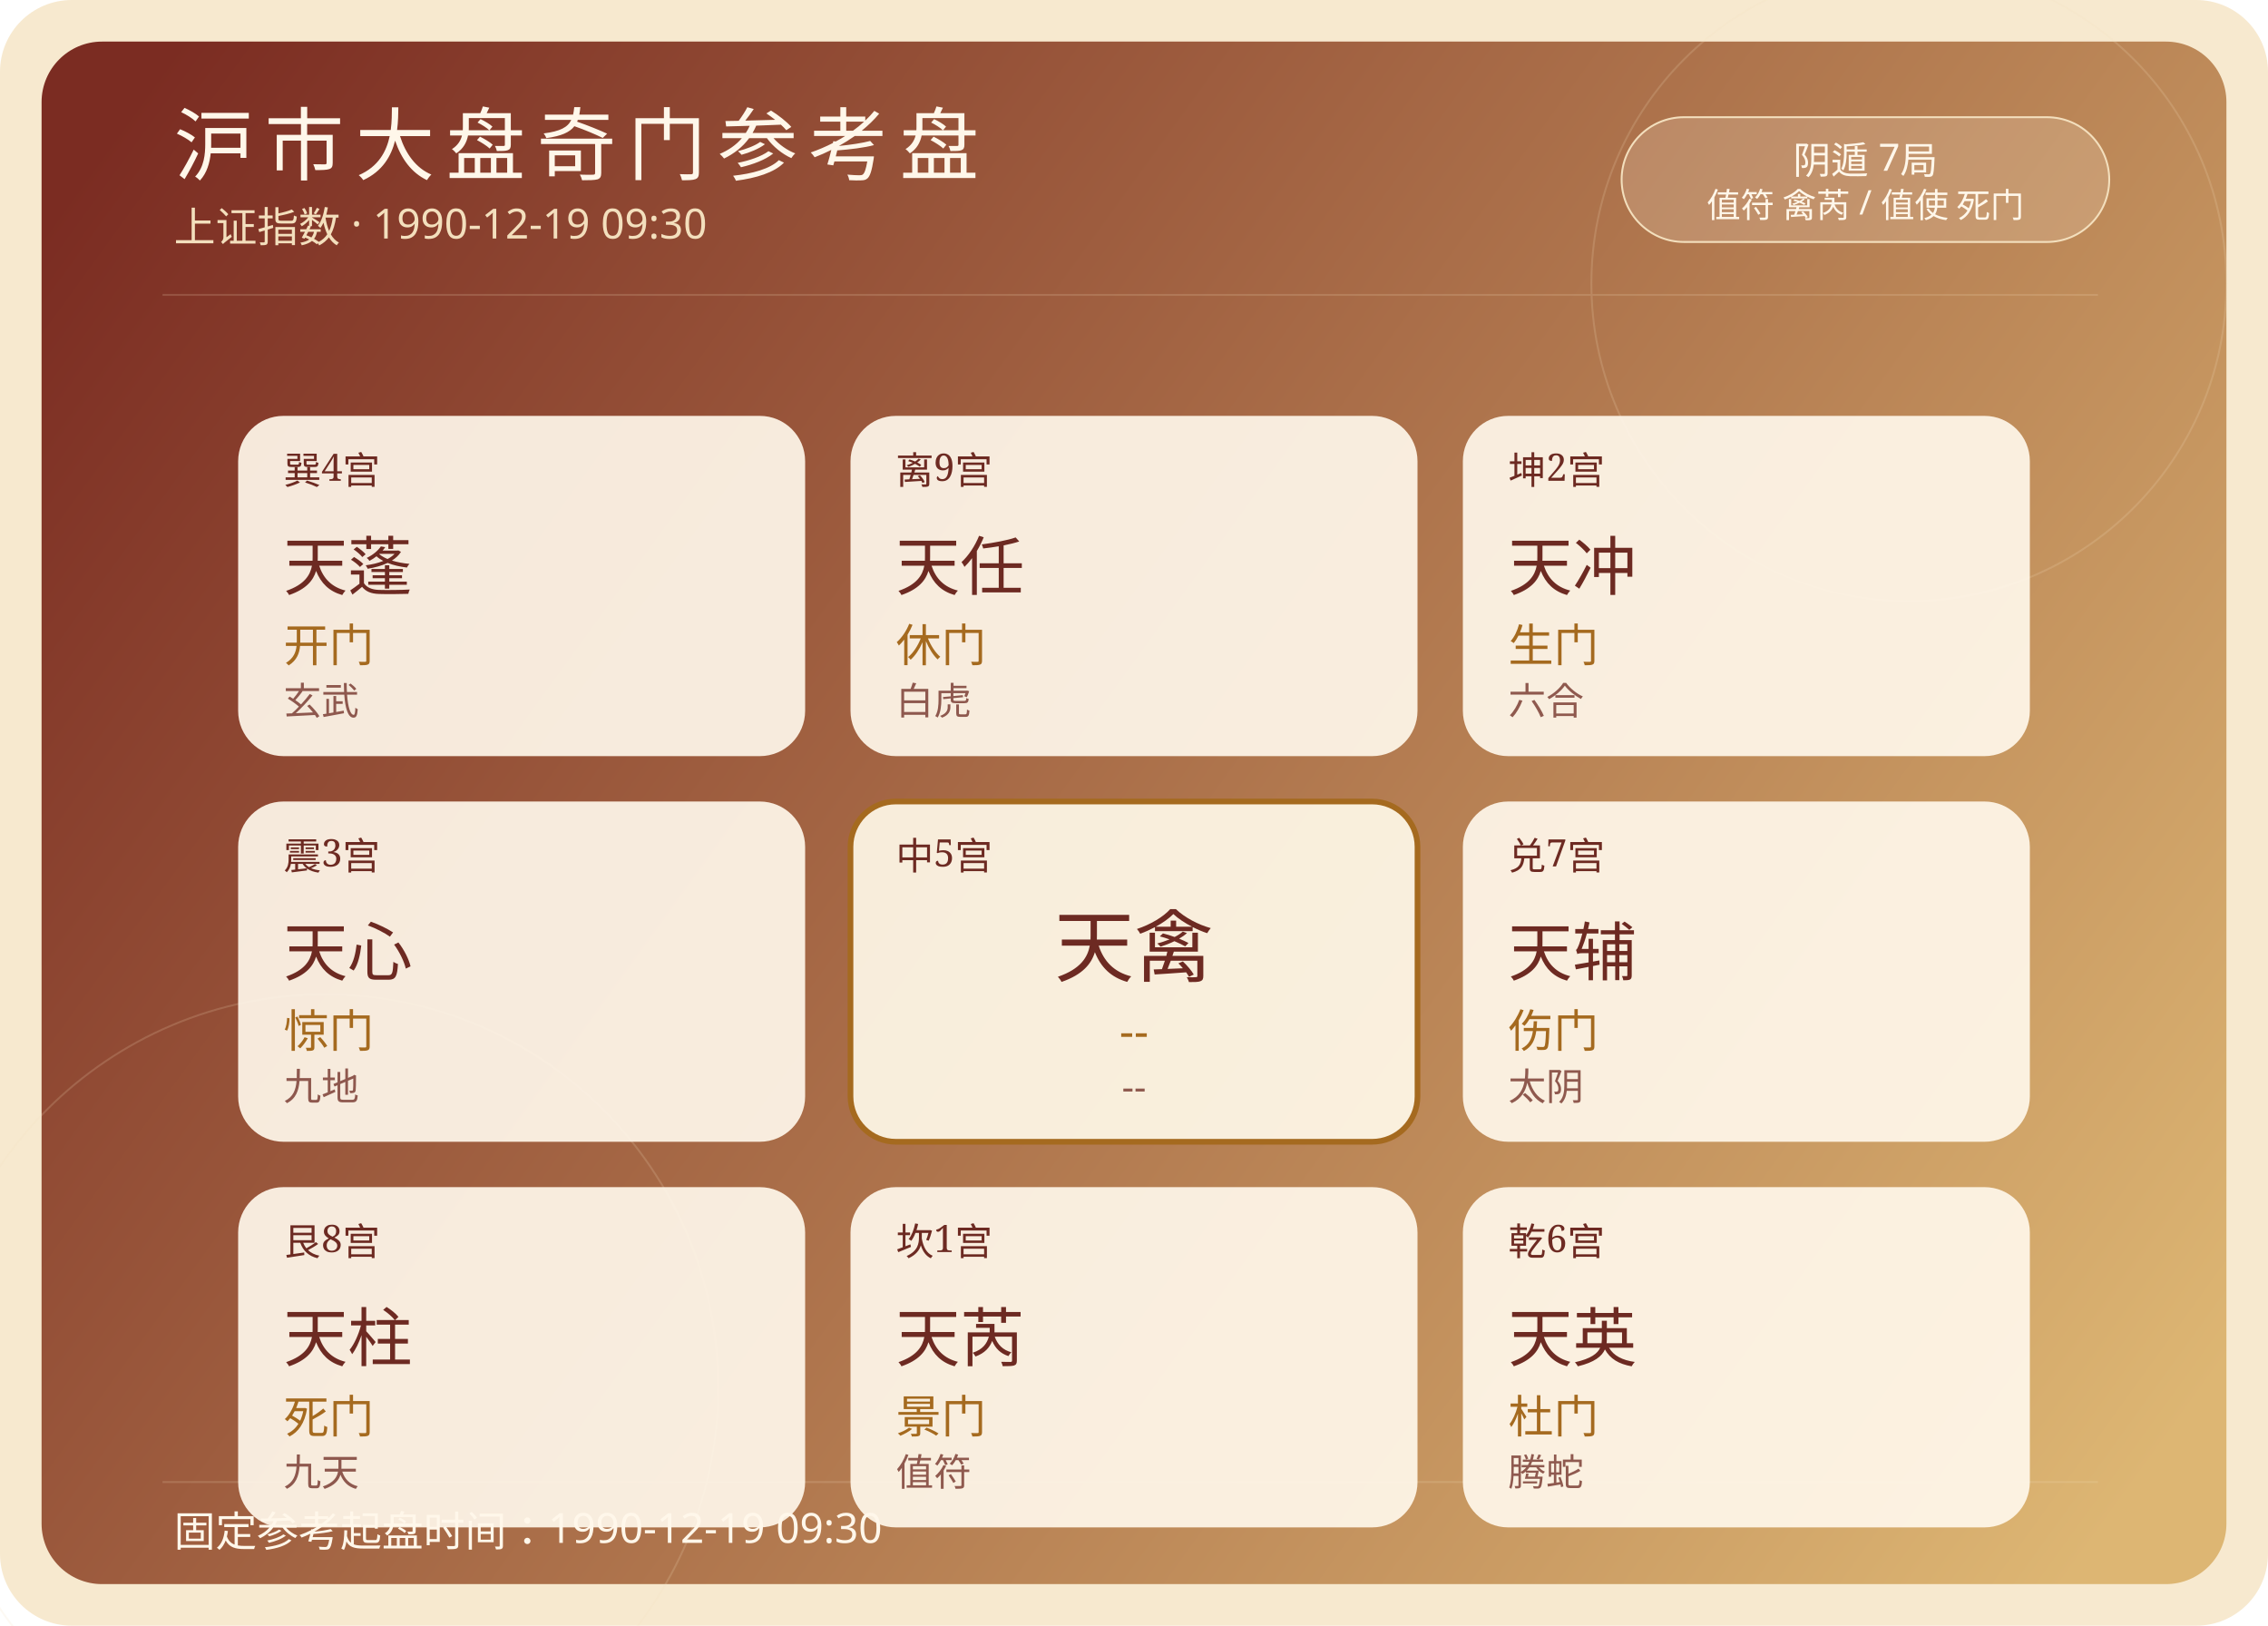
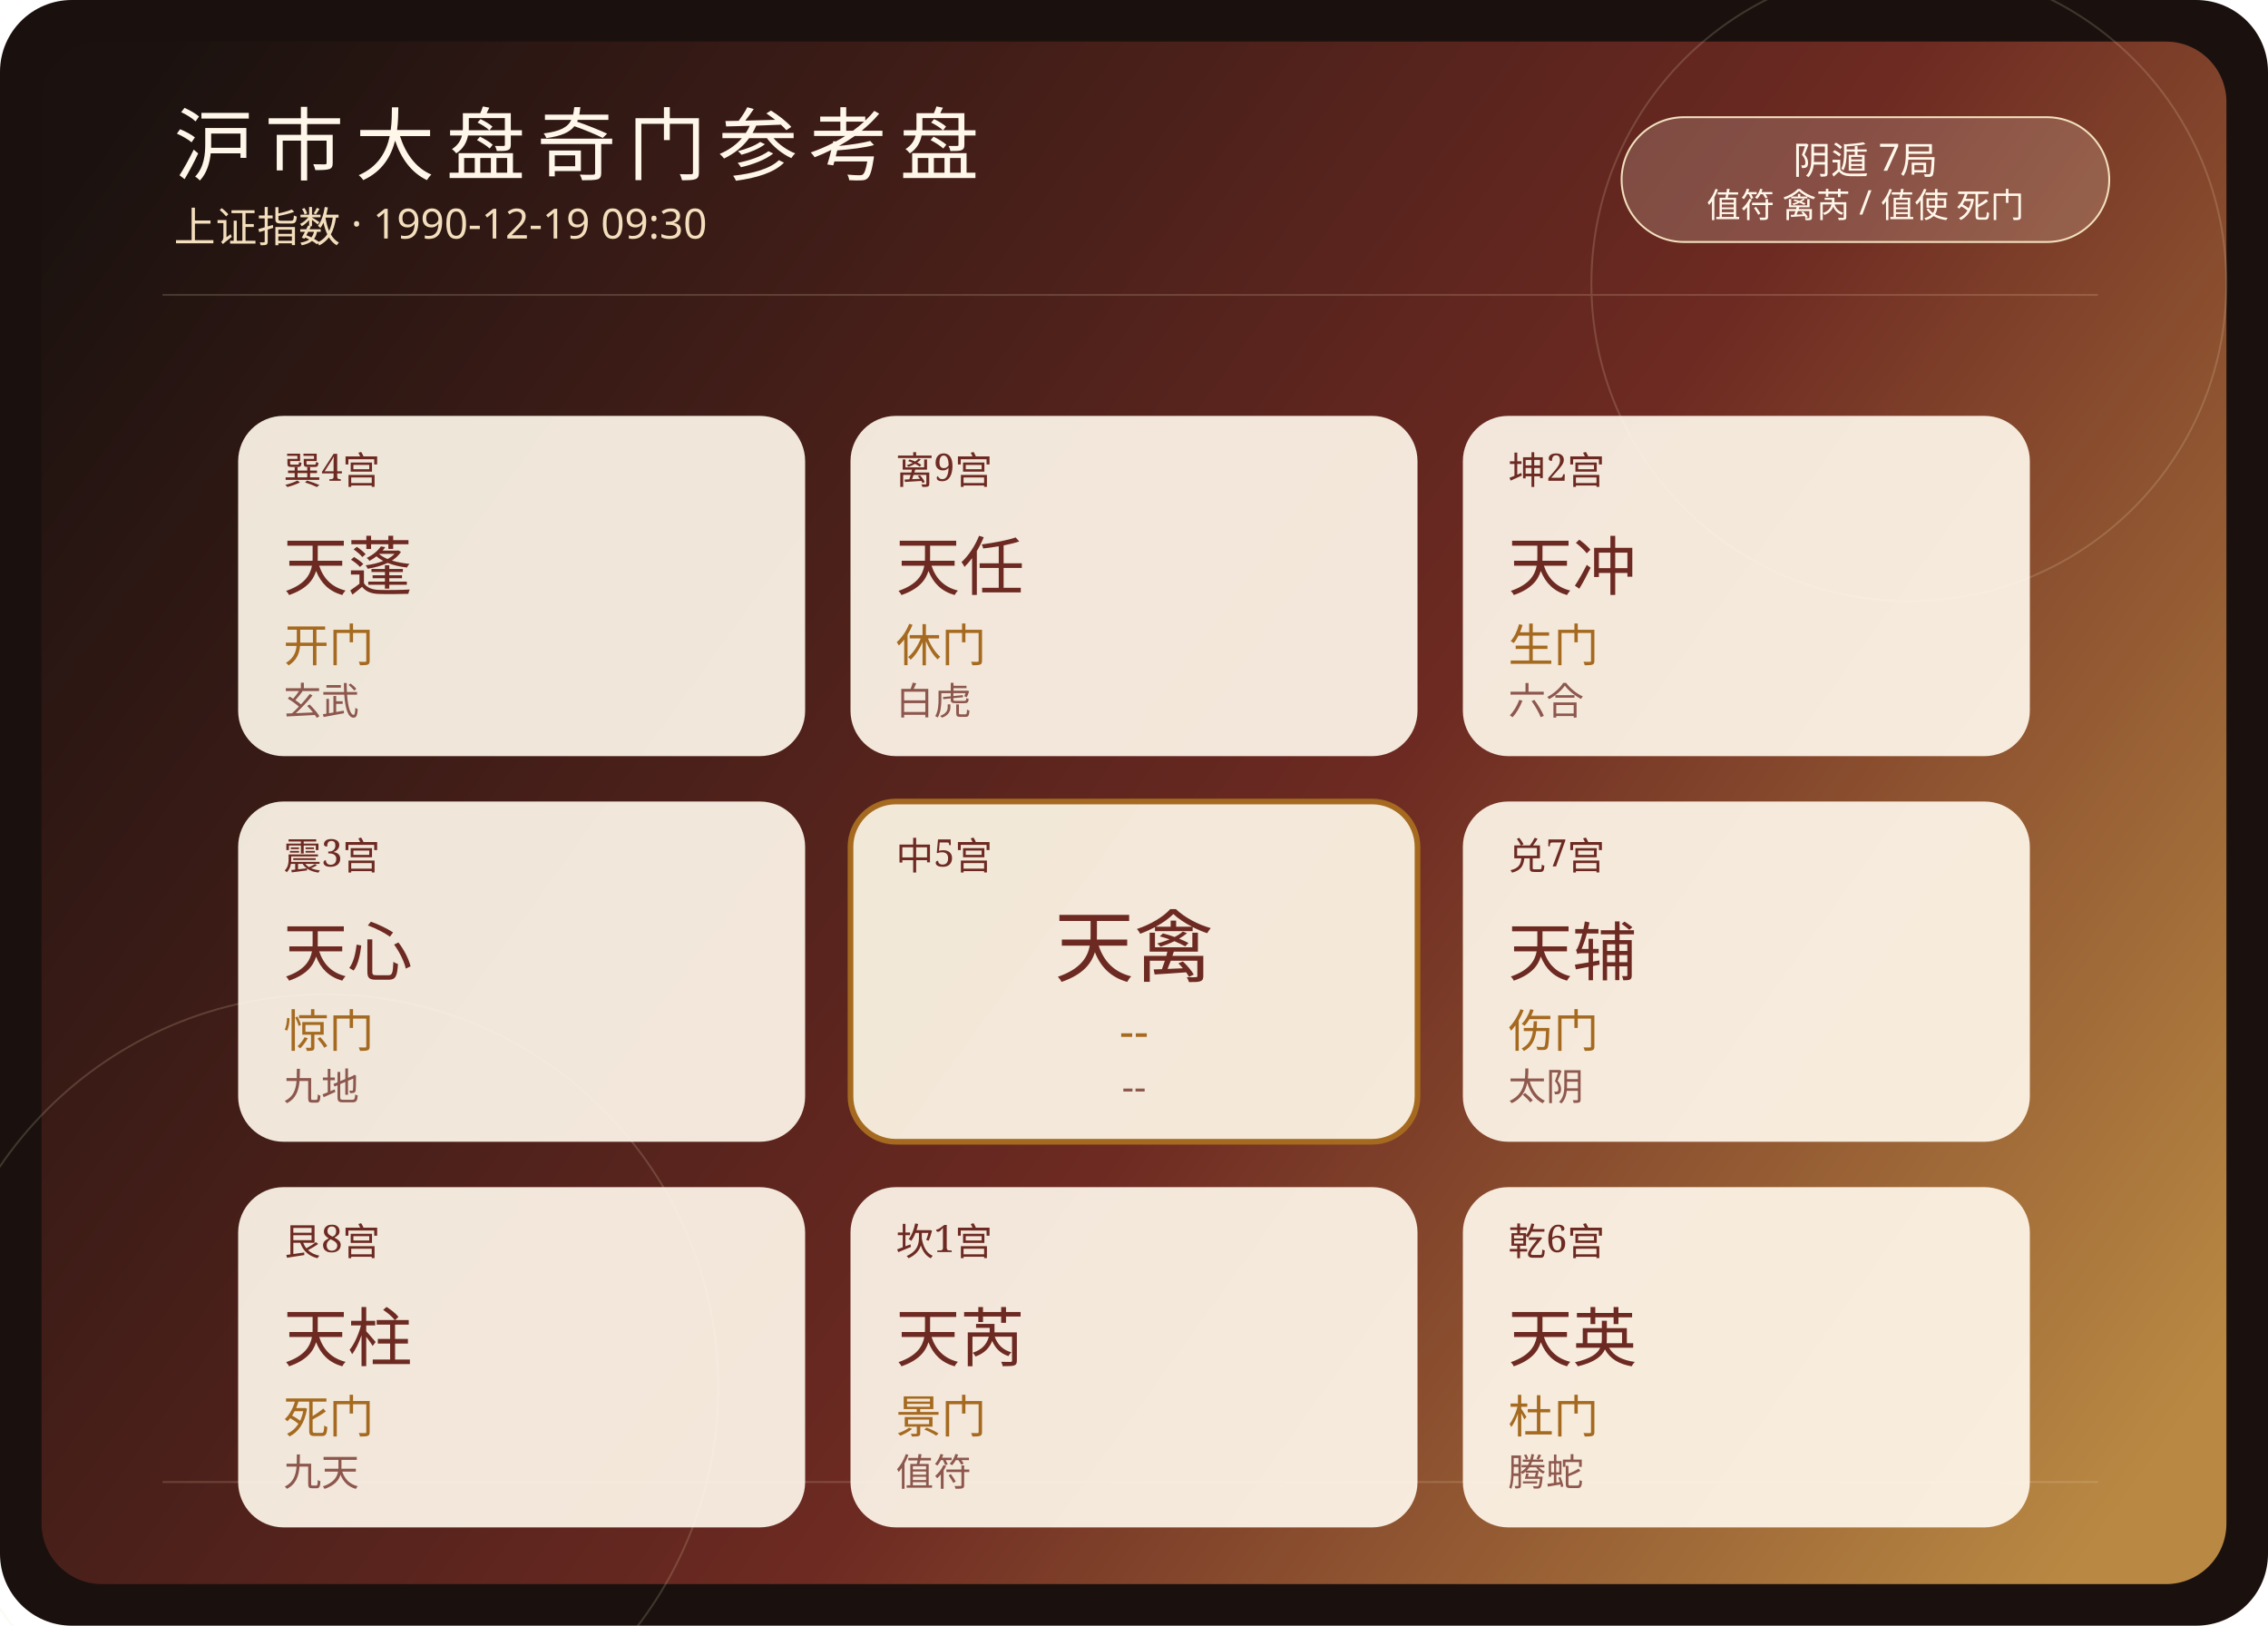
<svg xmlns="http://www.w3.org/2000/svg" width="1200" height="860" viewBox="0 0 1200 860" fill="none">
  <defs>
    <linearGradient id="bg-sh" x1="72" y1="52" x2="1116" y2="808" gradientUnits="userSpaceOnUse">
-       <stop stop-color="#7b2c22" />
-       <stop offset="1" stop-color="#ddb673" />
+       <stop stop-color="#1b120f" />
+       <stop offset="0.58" stop-color="#6d2a22" />
+       <stop offset="1" stop-color="#b98943" />
    </linearGradient>
  </defs>
-   <rect width="1200" height="860" rx="38" fill="#f7e9cf" />
+   <rect width="1200" height="860" rx="38" fill="#1a110e" />
  <rect x="22" y="22" width="1156" height="816" rx="32" fill="url(#bg-sh)" />
  <g opacity="0.18" stroke="#f3dfbd">
    <circle cx="1010" cy="150" r="168" />
    <circle cx="172" cy="734" r="208" />
    <path d="M86 156H1110" />
    <path d="M86 784H1110" />
  </g>
  <text x="92" y="92" fill="#fff7ea" font-size="42" font-family="Songti SC, STSong, serif" letter-spacing="6">沪市大盘奇门参考盘</text>
  <text x="92" y="128" fill="#f3dfbd" font-size="22" font-family="PingFang SC, Microsoft YaHei, sans-serif">上证指数 · 1990-12-19 09:30</text>
  <rect x="858" y="62" width="258" height="66" rx="33" fill="#fff5e4" fill-opacity="0.18" stroke="#f3dfbd" />
  <text x="987" y="92" fill="#fff7ea" font-size="20" font-family="PingFang SC, Microsoft YaHei, sans-serif" text-anchor="middle">阴遁 7局</text>
  <text x="987" y="115" fill="#fff7ea" font-size="18" font-family="PingFang SC, Microsoft YaHei, sans-serif" text-anchor="middle">值符 禽芮 / 值使 死门</text>
  <g>
    <rect x="126" y="220" width="300" height="180" rx="24" fill="#fff7ea" fill-opacity="0.92" stroke="transparent" stroke-width="0" />
    <text x="150" y="256" fill="#6d2a22" font-size="20" font-family="Songti SC, STSong, serif">巽4宫</text>
    <text x="150" y="312" fill="#6d2a22" font-size="34" font-family="Songti SC, STSong, serif">天蓬</text>
    <text x="150" y="350" fill="#a56a1f" font-size="24" font-family="PingFang SC, Microsoft YaHei, sans-serif">开门</text>
    <text x="150" y="378" fill="#6d2a22" fill-opacity="0.76" font-size="20" font-family="PingFang SC, Microsoft YaHei, sans-serif">玄武</text>
  </g>
  <g>
    <rect x="450" y="220" width="300" height="180" rx="24" fill="#fff7ea" fill-opacity="0.92" stroke="transparent" stroke-width="0" />
    <text x="474" y="256" fill="#6d2a22" font-size="20" font-family="Songti SC, STSong, serif">离9宫</text>
    <text x="474" y="312" fill="#6d2a22" font-size="34" font-family="Songti SC, STSong, serif">天任</text>
    <text x="474" y="350" fill="#a56a1f" font-size="24" font-family="PingFang SC, Microsoft YaHei, sans-serif">休门</text>
    <text x="474" y="378" fill="#6d2a22" fill-opacity="0.76" font-size="20" font-family="PingFang SC, Microsoft YaHei, sans-serif">白虎</text>
  </g>
  <g>
    <rect x="774" y="220" width="300" height="180" rx="24" fill="#fff7ea" fill-opacity="0.92" stroke="transparent" stroke-width="0" />
    <text x="798" y="256" fill="#6d2a22" font-size="20" font-family="Songti SC, STSong, serif">坤2宫</text>
    <text x="798" y="312" fill="#6d2a22" font-size="34" font-family="Songti SC, STSong, serif">天冲</text>
    <text x="798" y="350" fill="#a56a1f" font-size="24" font-family="PingFang SC, Microsoft YaHei, sans-serif">生门</text>
    <text x="798" y="378" fill="#6d2a22" fill-opacity="0.76" font-size="20" font-family="PingFang SC, Microsoft YaHei, sans-serif">六合</text>
  </g>
  <g>
    <rect x="126" y="424" width="300" height="180" rx="24" fill="#fff7ea" fill-opacity="0.92" stroke="transparent" stroke-width="0" />
    <text x="150" y="460" fill="#6d2a22" font-size="20" font-family="Songti SC, STSong, serif">震3宫</text>
    <text x="150" y="516" fill="#6d2a22" font-size="34" font-family="Songti SC, STSong, serif">天心</text>
    <text x="150" y="554" fill="#a56a1f" font-size="24" font-family="PingFang SC, Microsoft YaHei, sans-serif">惊门</text>
    <text x="150" y="582" fill="#6d2a22" fill-opacity="0.76" font-size="20" font-family="PingFang SC, Microsoft YaHei, sans-serif">九地</text>
  </g>
  <g>
    <rect x="450" y="424" width="300" height="180" rx="24" fill="#fff8e8" fill-opacity="0.92" stroke="#a56a1f" stroke-width="3" />
    <text x="474" y="460" fill="#6d2a22" font-size="20" font-family="Songti SC, STSong, serif">中5宫</text>
    <text x="600" y="516" fill="#6d2a22" font-size="42" font-family="Songti SC, STSong, serif" text-anchor="middle">天禽</text>
    <text x="600" y="554" fill="#a56a1f" font-size="24" font-family="PingFang SC, Microsoft YaHei, sans-serif" text-anchor="middle">--</text>
    <text x="600" y="582" fill="#6d2a22" fill-opacity="0.76" font-size="20" font-family="PingFang SC, Microsoft YaHei, sans-serif" text-anchor="middle">--</text>
  </g>
  <g>
    <rect x="774" y="424" width="300" height="180" rx="24" fill="#fff7ea" fill-opacity="0.92" stroke="transparent" stroke-width="0" />
    <text x="798" y="460" fill="#6d2a22" font-size="20" font-family="Songti SC, STSong, serif">兑7宫</text>
    <text x="798" y="516" fill="#6d2a22" font-size="34" font-family="Songti SC, STSong, serif">天辅</text>
    <text x="798" y="554" fill="#a56a1f" font-size="24" font-family="PingFang SC, Microsoft YaHei, sans-serif">伤门</text>
    <text x="798" y="582" fill="#6d2a22" fill-opacity="0.76" font-size="20" font-family="PingFang SC, Microsoft YaHei, sans-serif">太阴</text>
  </g>
  <g>
    <rect x="126" y="628" width="300" height="180" rx="24" fill="#fff7ea" fill-opacity="0.92" stroke="transparent" stroke-width="0" />
    <text x="150" y="664" fill="#6d2a22" font-size="20" font-family="Songti SC, STSong, serif">艮8宫</text>
    <text x="150" y="720" fill="#6d2a22" font-size="34" font-family="Songti SC, STSong, serif">天柱</text>
    <text x="150" y="758" fill="#a56a1f" font-size="24" font-family="PingFang SC, Microsoft YaHei, sans-serif">死门</text>
    <text x="150" y="786" fill="#6d2a22" fill-opacity="0.76" font-size="20" font-family="PingFang SC, Microsoft YaHei, sans-serif">九天</text>
  </g>
  <g>
    <rect x="450" y="628" width="300" height="180" rx="24" fill="#fff7ea" fill-opacity="0.92" stroke="transparent" stroke-width="0" />
    <text x="474" y="664" fill="#6d2a22" font-size="20" font-family="Songti SC, STSong, serif">坎1宫</text>
    <text x="474" y="720" fill="#6d2a22" font-size="34" font-family="Songti SC, STSong, serif">天芮</text>
    <text x="474" y="758" fill="#a56a1f" font-size="24" font-family="PingFang SC, Microsoft YaHei, sans-serif">景门</text>
    <text x="474" y="786" fill="#6d2a22" fill-opacity="0.76" font-size="20" font-family="PingFang SC, Microsoft YaHei, sans-serif">值符</text>
  </g>
  <g>
    <rect x="774" y="628" width="300" height="180" rx="24" fill="#fff7ea" fill-opacity="0.92" stroke="transparent" stroke-width="0" />
    <text x="798" y="664" fill="#6d2a22" font-size="20" font-family="Songti SC, STSong, serif">乾6宫</text>
    <text x="798" y="720" fill="#6d2a22" font-size="34" font-family="Songti SC, STSong, serif">天英</text>
    <text x="798" y="758" fill="#a56a1f" font-size="24" font-family="PingFang SC, Microsoft YaHei, sans-serif">杜门</text>
    <text x="798" y="786" fill="#6d2a22" fill-opacity="0.76" font-size="20" font-family="PingFang SC, Microsoft YaHei, sans-serif">腾蛇</text>
  </g>
-   <text x="92" y="818" fill="#fff7ea" font-size="22" font-family="PingFang SC, Microsoft YaHei, sans-serif">固定参考起盘时间：1990-12-19 09:30</text>
</svg>
